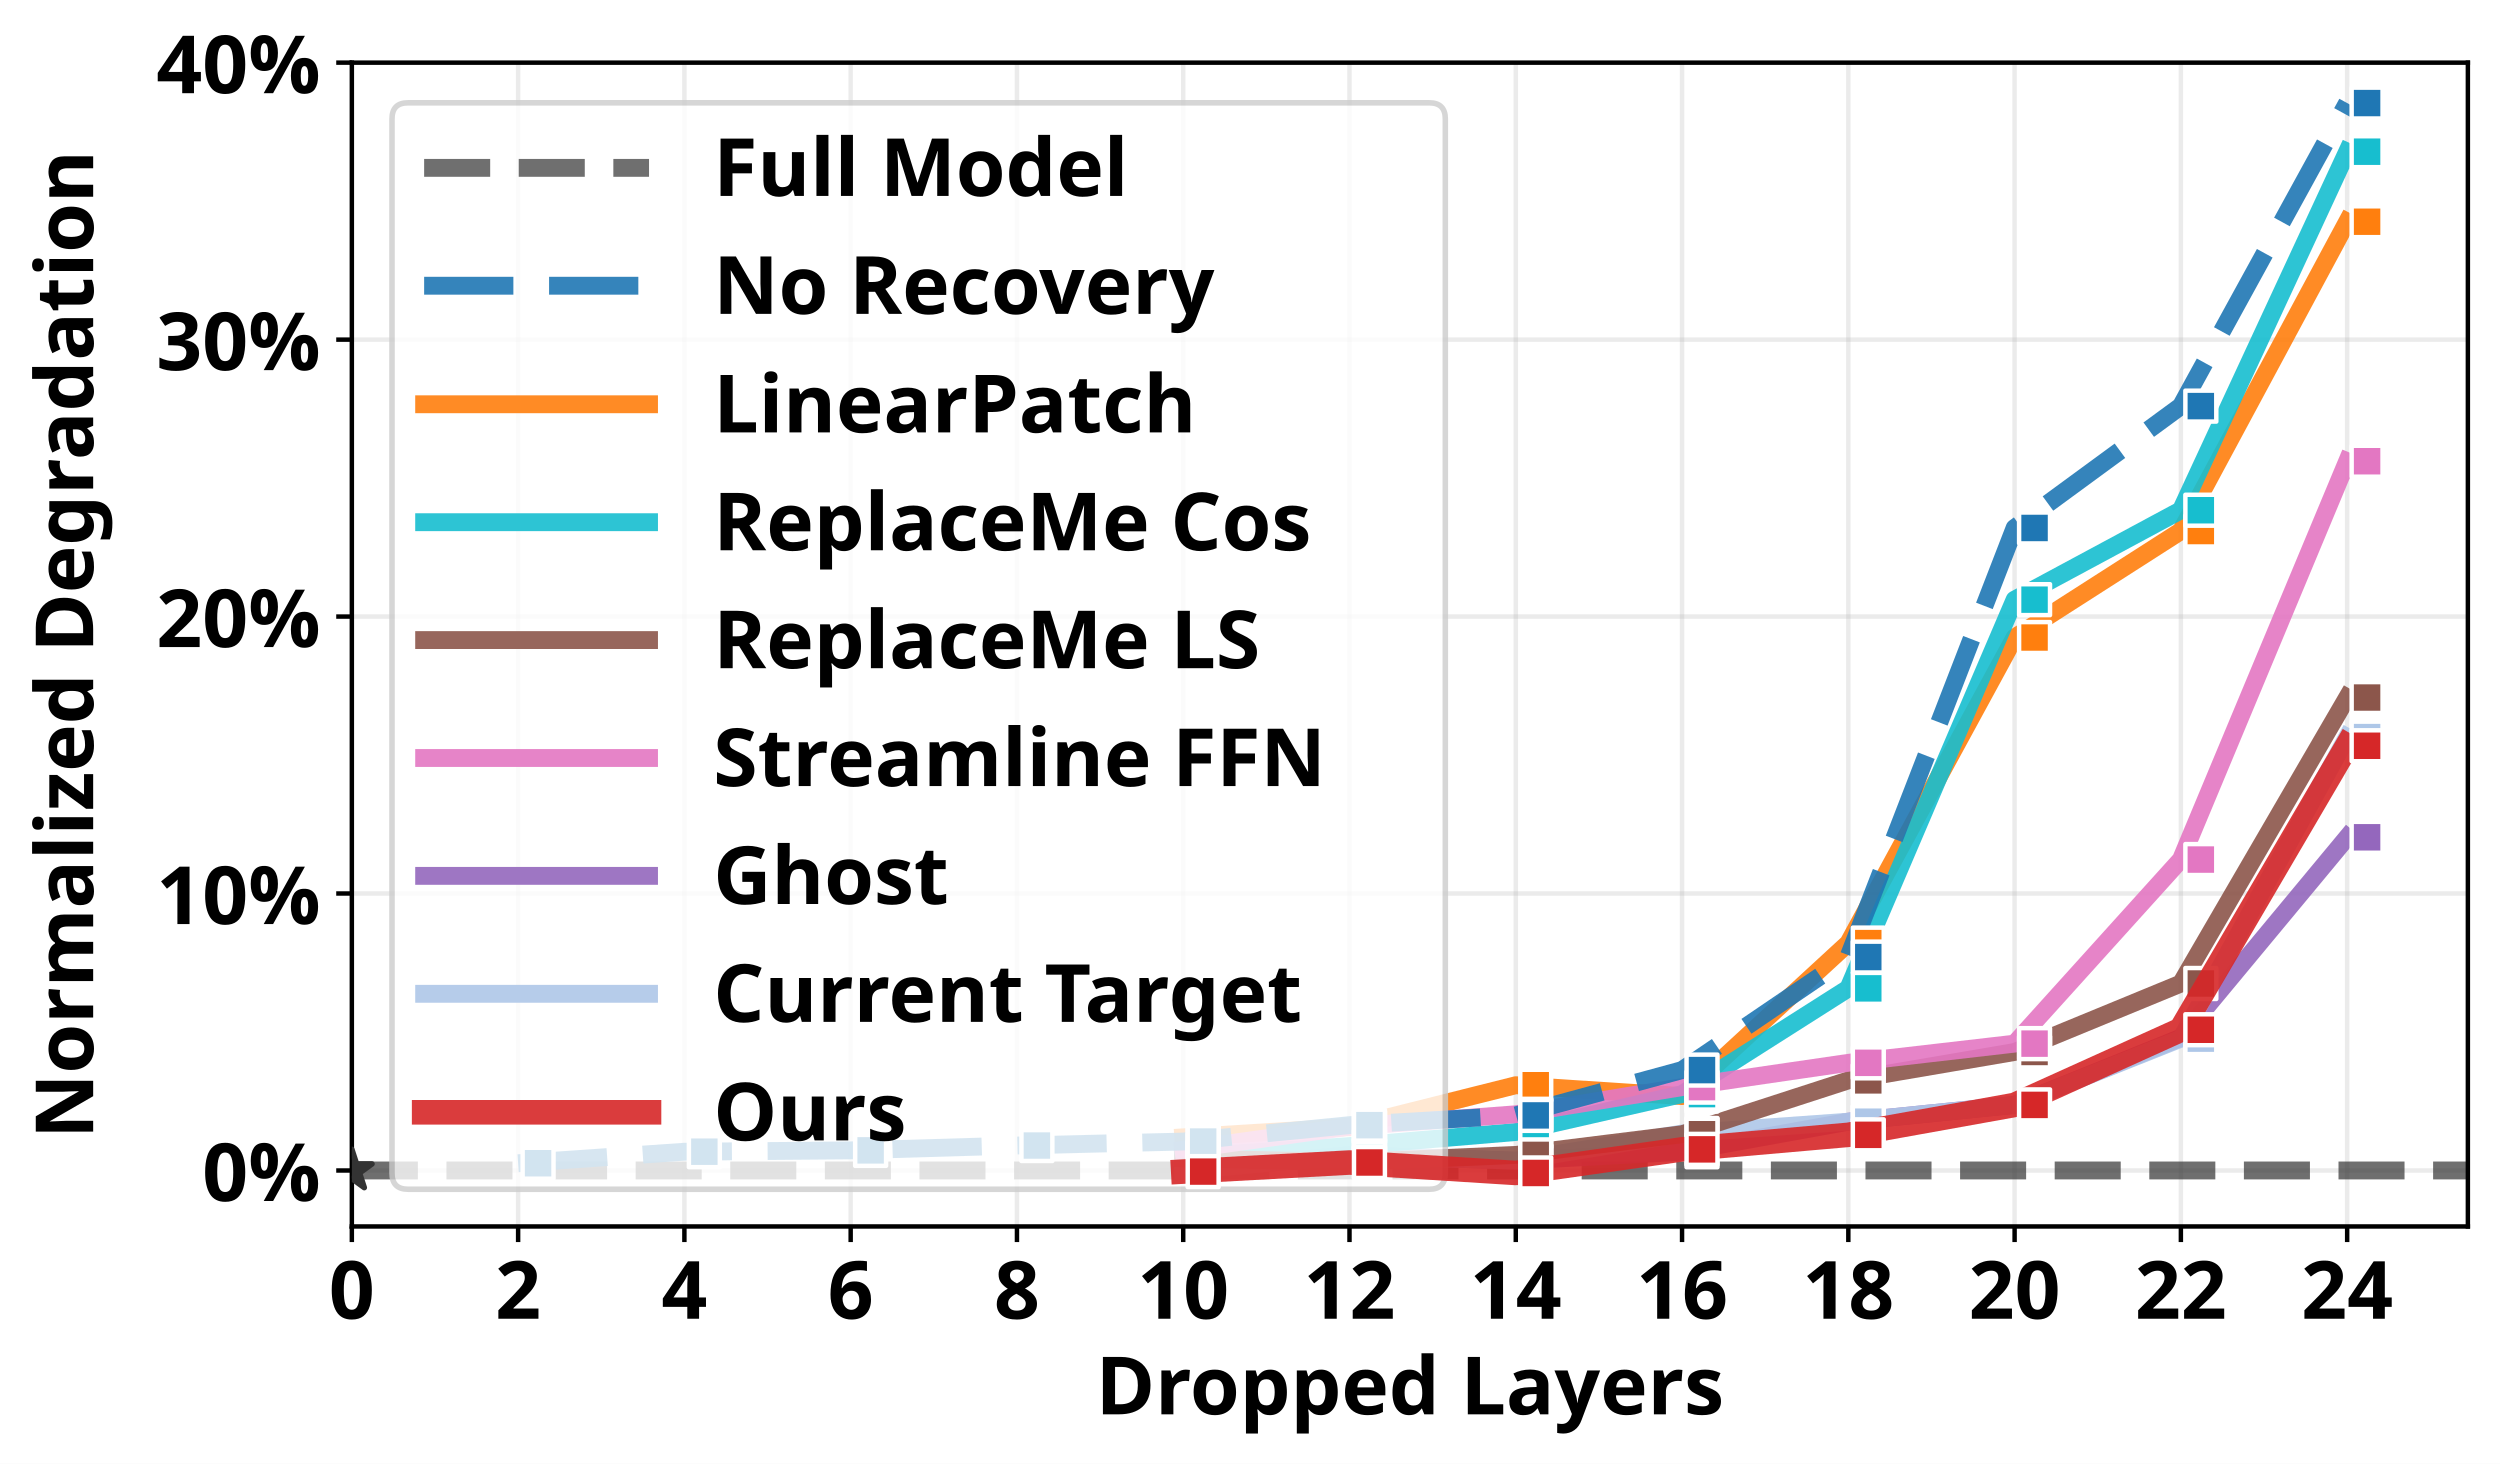
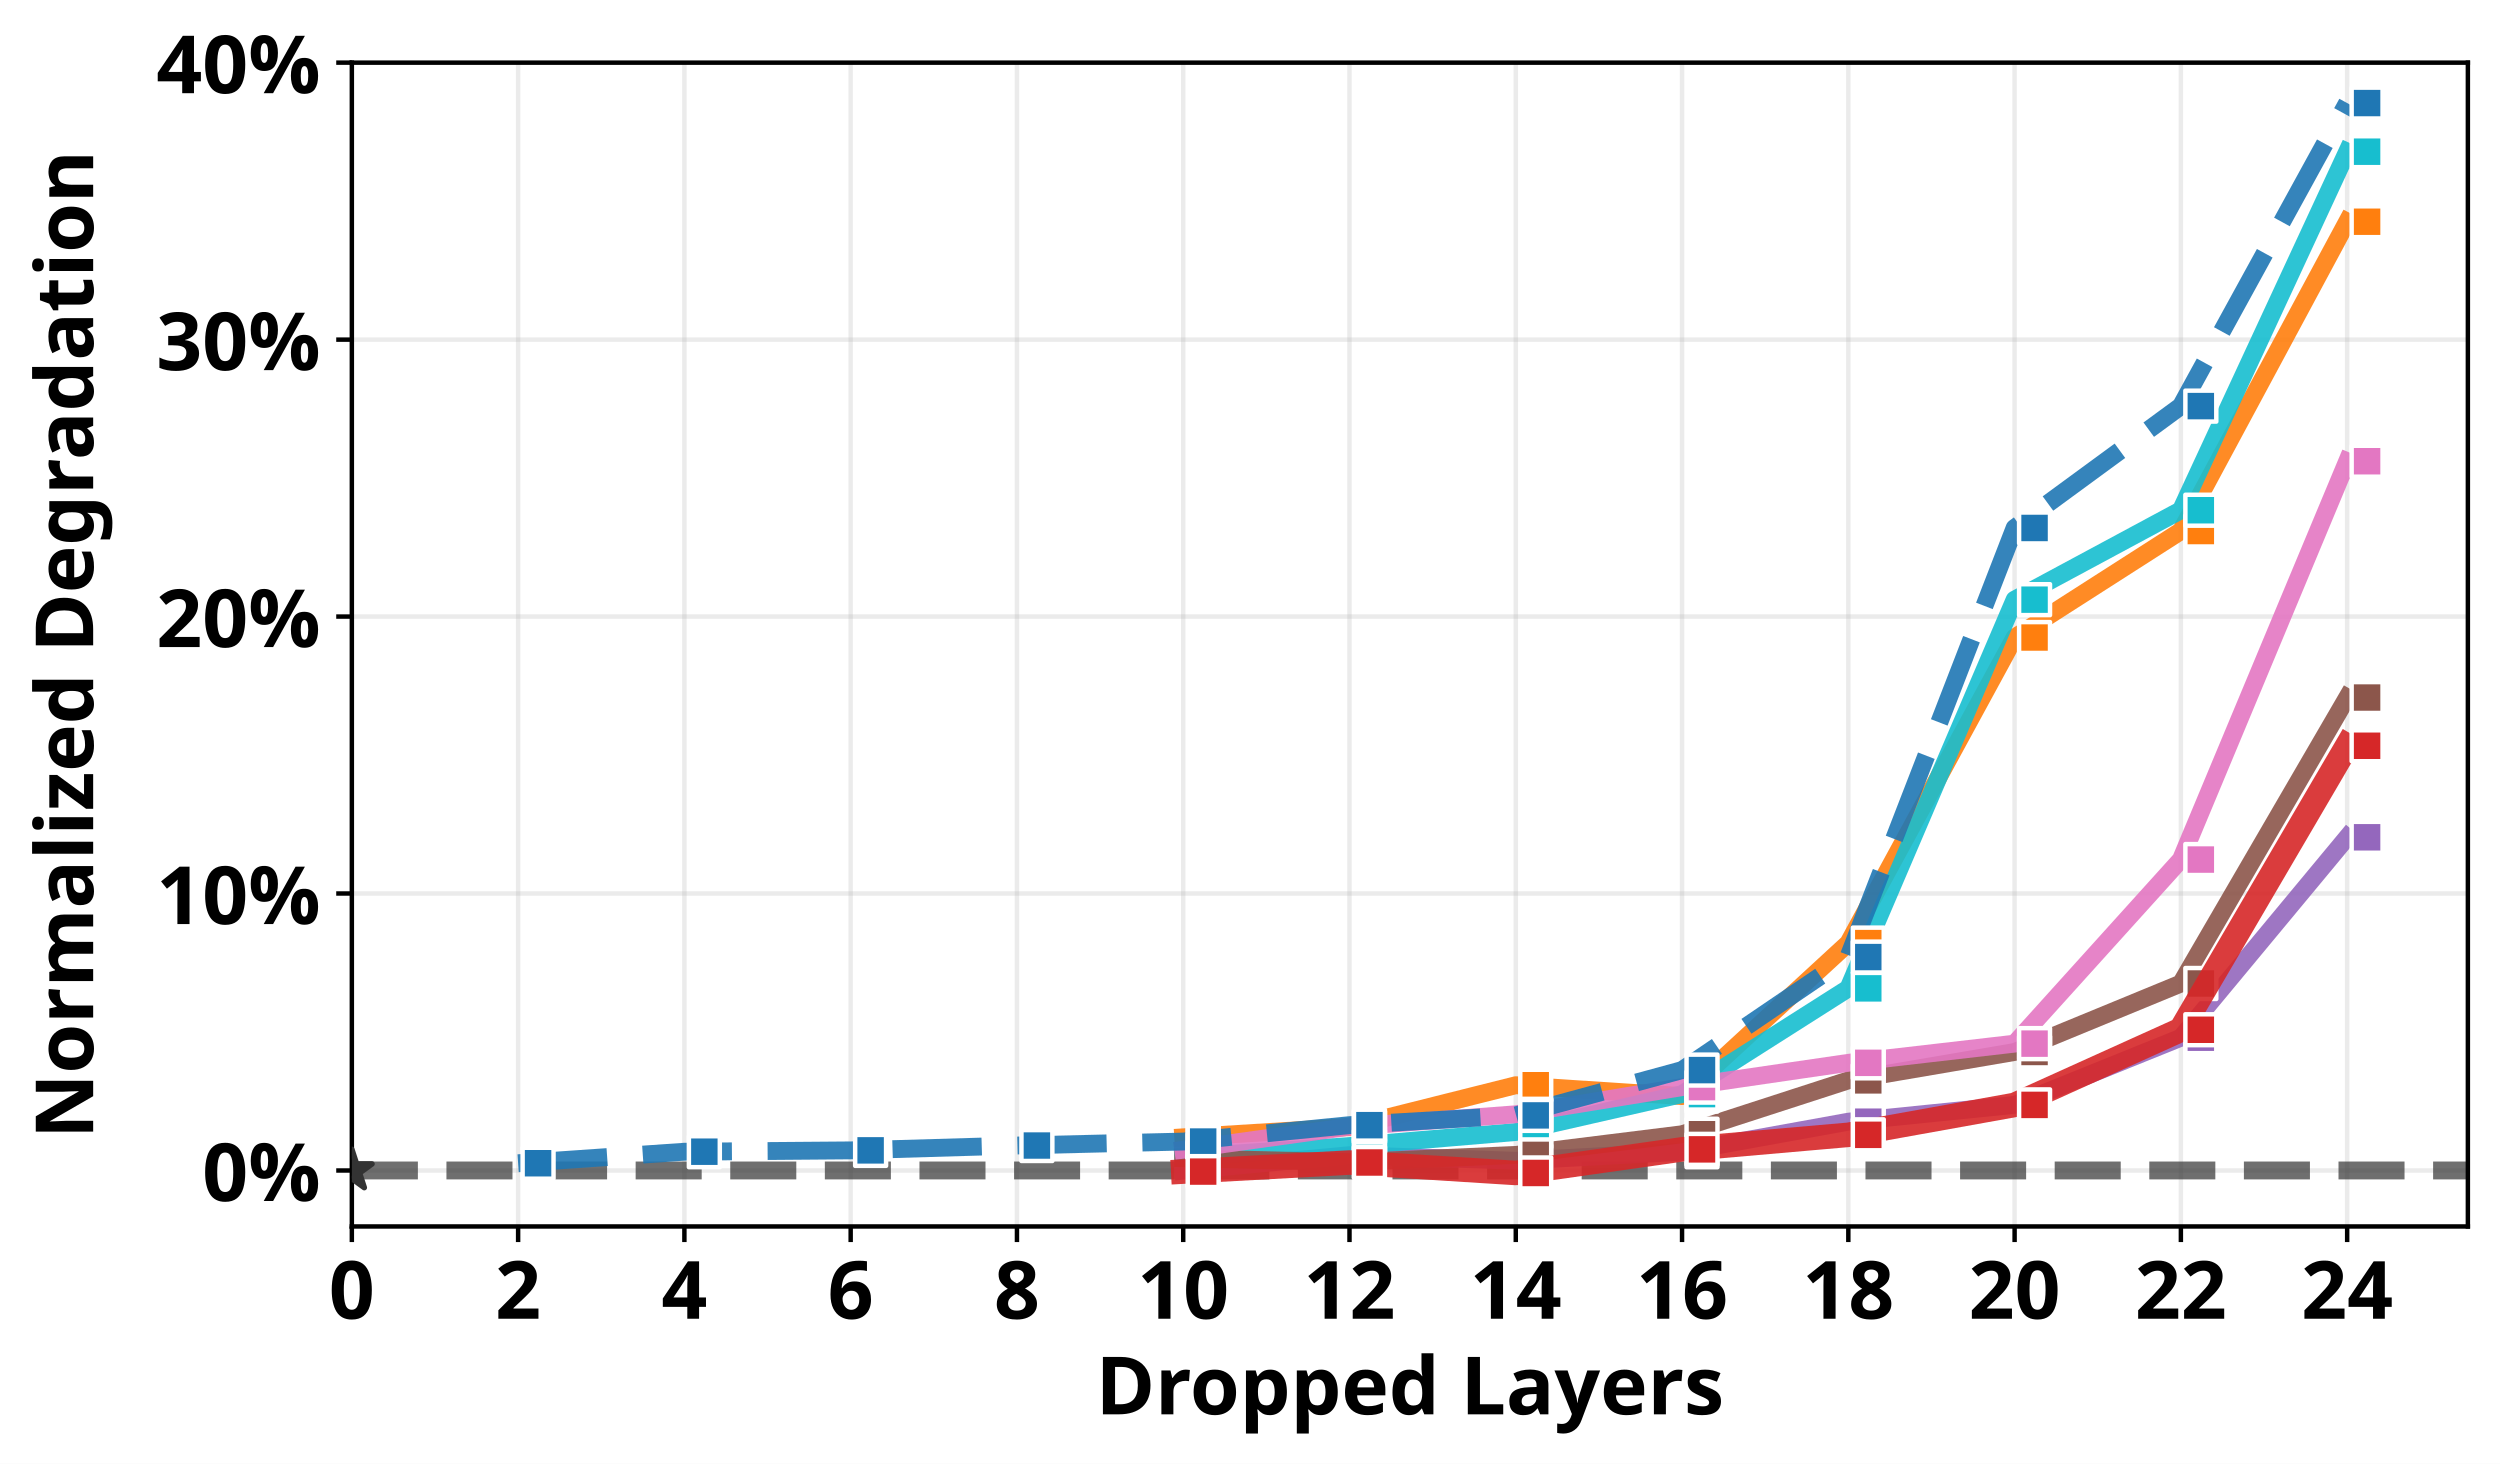
<svg xmlns="http://www.w3.org/2000/svg" xmlns:xlink="http://www.w3.org/1999/xlink" width="560.238pt" height="328.026pt" viewBox="0 0 560.238 328.026" version="1.1">
  <defs>
    <style type="text/css">*{stroke-linejoin: round; stroke-linecap: butt}</style>
  </defs>
  <g id="figure_1">
    <g id="patch_1">
      <path d="M 0 328.026  L 560.238 328.026  L 560.238 0  L 0 0  z " style="fill: #ffffff" />
    </g>
    <g id="axes_1">
      <g id="patch_2">
        <path d="M 78.846 274.844  L 553.038 274.844  L 553.038 14.039  L 78.846 14.039  z " style="fill: #ffffff" />
      </g>
      <g id="matplotlib.axis_1">
        <g id="xtick_1">
          <g id="line2d_1">
            <path d="M 78.846 274.844  L 78.846 14.039  " clip-path="url(#p412090cc4a)" style="fill: none; stroke: #b0b0b0; stroke-opacity: 0.25; stroke-linecap: square" />
          </g>
          <g id="line2d_2">
            <defs>
              <path id="ma347f9711c" d="M 0 0  L 0 3.5  " style="stroke: #000000" />
            </defs>
            <g>
              <use xlink:href="#ma347f9711c" x="78.846" y="274.844" style="stroke: #000000" />
            </g>
          </g>
          <g id="text_1">
            <text style="font: 700 18px 'sans-serif'; text-anchor: middle" x="78.846" y="295.521" transform="rotate(-0, 78.84594, 295.5214)">0</text>
          </g>
        </g>
        <g id="xtick_2">
          <g id="line2d_3">
            <path d="M 116.108 274.844  L 116.108 14.039  " clip-path="url(#p412090cc4a)" style="fill: none; stroke: #b0b0b0; stroke-opacity: 0.25; stroke-linecap: square" />
          </g>
          <g id="line2d_4">
            <g>
              <use xlink:href="#ma347f9711c" x="116.108" y="274.844" style="stroke: #000000" />
            </g>
          </g>
          <g id="text_2">
            <text style="font: 700 18px 'sans-serif'; text-anchor: middle" x="116.108" y="295.521" transform="rotate(-0, 116.1076, 295.5214)">2</text>
          </g>
        </g>
        <g id="xtick_3">
          <g id="line2d_5">
            <path d="M 153.369 274.844  L 153.369 14.039  " clip-path="url(#p412090cc4a)" style="fill: none; stroke: #b0b0b0; stroke-opacity: 0.25; stroke-linecap: square" />
          </g>
          <g id="line2d_6">
            <g>
              <use xlink:href="#ma347f9711c" x="153.369" y="274.844" style="stroke: #000000" />
            </g>
          </g>
          <g id="text_3">
            <text style="font: 700 18px 'sans-serif'; text-anchor: middle" x="153.369" y="295.521" transform="rotate(-0, 153.3693, 295.5214)">4</text>
          </g>
        </g>
        <g id="xtick_4">
          <g id="line2d_7">
            <path d="M 190.631 274.844  L 190.631 14.039  " clip-path="url(#p412090cc4a)" style="fill: none; stroke: #b0b0b0; stroke-opacity: 0.25; stroke-linecap: square" />
          </g>
          <g id="line2d_8">
            <g>
              <use xlink:href="#ma347f9711c" x="190.631" y="274.844" style="stroke: #000000" />
            </g>
          </g>
          <g id="text_4">
            <text style="font: 700 18px 'sans-serif'; text-anchor: middle" x="190.631" y="295.521" transform="rotate(-0, 190.6309, 295.5214)">6</text>
          </g>
        </g>
        <g id="xtick_5">
          <g id="line2d_9">
            <path d="M 227.893 274.844  L 227.893 14.039  " clip-path="url(#p412090cc4a)" style="fill: none; stroke: #b0b0b0; stroke-opacity: 0.25; stroke-linecap: square" />
          </g>
          <g id="line2d_10">
            <g>
              <use xlink:href="#ma347f9711c" x="227.893" y="274.844" style="stroke: #000000" />
            </g>
          </g>
          <g id="text_5">
            <text style="font: 700 18px 'sans-serif'; text-anchor: middle" x="227.893" y="295.521" transform="rotate(-0, 227.8926, 295.5214)">8</text>
          </g>
        </g>
        <g id="xtick_6">
          <g id="line2d_11">
            <path d="M 265.154 274.844  L 265.154 14.039  " clip-path="url(#p412090cc4a)" style="fill: none; stroke: #b0b0b0; stroke-opacity: 0.25; stroke-linecap: square" />
          </g>
          <g id="line2d_12">
            <g>
              <use xlink:href="#ma347f9711c" x="265.154" y="274.844" style="stroke: #000000" />
            </g>
          </g>
          <g id="text_6">
            <text style="font: 700 18px 'sans-serif'; text-anchor: middle" x="265.154" y="295.521" transform="rotate(-0, 265.1543, 295.5214)">10</text>
          </g>
        </g>
        <g id="xtick_7">
          <g id="line2d_13">
            <path d="M 302.416 274.844  L 302.416 14.039  " clip-path="url(#p412090cc4a)" style="fill: none; stroke: #b0b0b0; stroke-opacity: 0.25; stroke-linecap: square" />
          </g>
          <g id="line2d_14">
            <g>
              <use xlink:href="#ma347f9711c" x="302.416" y="274.844" style="stroke: #000000" />
            </g>
          </g>
          <g id="text_7">
            <text style="font: 700 18px 'sans-serif'; text-anchor: middle" x="302.416" y="295.521" transform="rotate(-0, 302.416, 295.5214)">12</text>
          </g>
        </g>
        <g id="xtick_8">
          <g id="line2d_15">
            <path d="M 339.678 274.844  L 339.678 14.039  " clip-path="url(#p412090cc4a)" style="fill: none; stroke: #b0b0b0; stroke-opacity: 0.25; stroke-linecap: square" />
          </g>
          <g id="line2d_16">
            <g>
              <use xlink:href="#ma347f9711c" x="339.678" y="274.844" style="stroke: #000000" />
            </g>
          </g>
          <g id="text_8">
            <text style="font: 700 18px 'sans-serif'; text-anchor: middle" x="339.678" y="295.521" transform="rotate(-0, 339.6776, 295.5214)">14</text>
          </g>
        </g>
        <g id="xtick_9">
          <g id="line2d_17">
            <path d="M 376.939 274.844  L 376.939 14.039  " clip-path="url(#p412090cc4a)" style="fill: none; stroke: #b0b0b0; stroke-opacity: 0.25; stroke-linecap: square" />
          </g>
          <g id="line2d_18">
            <g>
              <use xlink:href="#ma347f9711c" x="376.939" y="274.844" style="stroke: #000000" />
            </g>
          </g>
          <g id="text_9">
            <text style="font: 700 18px 'sans-serif'; text-anchor: middle" x="376.939" y="295.521" transform="rotate(-0, 376.9393, 295.5214)">16</text>
          </g>
        </g>
        <g id="xtick_10">
          <g id="line2d_19">
            <path d="M 414.201 274.844  L 414.201 14.039  " clip-path="url(#p412090cc4a)" style="fill: none; stroke: #b0b0b0; stroke-opacity: 0.25; stroke-linecap: square" />
          </g>
          <g id="line2d_20">
            <g>
              <use xlink:href="#ma347f9711c" x="414.201" y="274.844" style="stroke: #000000" />
            </g>
          </g>
          <g id="text_10">
            <text style="font: 700 18px 'sans-serif'; text-anchor: middle" x="414.201" y="295.521" transform="rotate(-0, 414.201, 295.5214)">18</text>
          </g>
        </g>
        <g id="xtick_11">
          <g id="line2d_21">
            <path d="M 451.463 274.844  L 451.463 14.039  " clip-path="url(#p412090cc4a)" style="fill: none; stroke: #b0b0b0; stroke-opacity: 0.25; stroke-linecap: square" />
          </g>
          <g id="line2d_22">
            <g>
              <use xlink:href="#ma347f9711c" x="451.463" y="274.844" style="stroke: #000000" />
            </g>
          </g>
          <g id="text_11">
            <text style="font: 700 18px 'sans-serif'; text-anchor: middle" x="451.463" y="295.521" transform="rotate(-0, 451.4626, 295.5214)">20</text>
          </g>
        </g>
        <g id="xtick_12">
          <g id="line2d_23">
            <path d="M 488.724 274.844  L 488.724 14.039  " clip-path="url(#p412090cc4a)" style="fill: none; stroke: #b0b0b0; stroke-opacity: 0.25; stroke-linecap: square" />
          </g>
          <g id="line2d_24">
            <g>
              <use xlink:href="#ma347f9711c" x="488.724" y="274.844" style="stroke: #000000" />
            </g>
          </g>
          <g id="text_12">
            <text style="font: 700 18px 'sans-serif'; text-anchor: middle" x="488.724" y="295.521" transform="rotate(-0, 488.7243, 295.5214)">22</text>
          </g>
        </g>
        <g id="xtick_13">
          <g id="line2d_25">
            <path d="M 525.986 274.844  L 525.986 14.039  " clip-path="url(#p412090cc4a)" style="fill: none; stroke: #b0b0b0; stroke-opacity: 0.25; stroke-linecap: square" />
          </g>
          <g id="line2d_26">
            <g>
              <use xlink:href="#ma347f9711c" x="525.986" y="274.844" style="stroke: #000000" />
            </g>
          </g>
          <g id="text_13">
            <text style="font: 700 18px 'sans-serif'; text-anchor: middle" x="525.986" y="295.521" transform="rotate(-0, 525.986, 295.5214)">24</text>
          </g>
        </g>
        <g id="text_14">
          <text style="font: 700 18px 'sans-serif'; text-anchor: middle" x="315.942" y="316.942" transform="rotate(-0, 315.9419, 316.942)">Dropped Layers</text>
        </g>
      </g>
      <g id="matplotlib.axis_2">
        <g id="ytick_1">
          <g id="line2d_27">
            <path d="M 78.846 262.301  L 553.038 262.301  " clip-path="url(#p412090cc4a)" style="fill: none; stroke: #b0b0b0; stroke-opacity: 0.25; stroke-linecap: square" />
          </g>
          <g id="line2d_28">
            <defs>
              <path id="m7d3bba7b47" d="M 0 0  L -3.5 0  " style="stroke: #000000" />
            </defs>
            <g>
              <use xlink:href="#m7d3bba7b47" x="78.846" y="262.301" style="stroke: #000000" />
            </g>
          </g>
          <g id="text_15">
            <text style="font: 700 18px 'sans-serif'; text-anchor: end" x="71.846" y="269.139" transform="rotate(-0, 71.84594, 269.1395)">0%</text>
          </g>
        </g>
        <g id="ytick_2">
          <g id="line2d_29">
            <path d="M 78.846 200.235  L 553.038 200.235  " clip-path="url(#p412090cc4a)" style="fill: none; stroke: #b0b0b0; stroke-opacity: 0.25; stroke-linecap: square" />
          </g>
          <g id="line2d_30">
            <g>
              <use xlink:href="#m7d3bba7b47" x="78.846" y="200.235" style="stroke: #000000" />
            </g>
          </g>
          <g id="text_16">
            <text style="font: 700 18px 'sans-serif'; text-anchor: end" x="71.846" y="207.074" transform="rotate(-0, 71.84594, 207.0739)">10%</text>
          </g>
        </g>
        <g id="ytick_3">
          <g id="line2d_31">
            <path d="M 78.846 138.17  L 553.038 138.17  " clip-path="url(#p412090cc4a)" style="fill: none; stroke: #b0b0b0; stroke-opacity: 0.25; stroke-linecap: square" />
          </g>
          <g id="line2d_32">
            <g>
              <use xlink:href="#m7d3bba7b47" x="78.846" y="138.17" style="stroke: #000000" />
            </g>
          </g>
          <g id="text_17">
            <text style="font: 700 18px 'sans-serif'; text-anchor: end" x="71.846" y="145.008" transform="rotate(-0, 71.84594, 145.0083)">20%</text>
          </g>
        </g>
        <g id="ytick_4">
          <g id="line2d_33">
            <path d="M 78.846 76.104  L 553.038 76.104  " clip-path="url(#p412090cc4a)" style="fill: none; stroke: #b0b0b0; stroke-opacity: 0.25; stroke-linecap: square" />
          </g>
          <g id="line2d_34">
            <g>
              <use xlink:href="#m7d3bba7b47" x="78.846" y="76.104" style="stroke: #000000" />
            </g>
          </g>
          <g id="text_18">
            <text style="font: 700 18px 'sans-serif'; text-anchor: end" x="71.846" y="82.943" transform="rotate(-0, 71.84594, 82.94276)">30%</text>
          </g>
        </g>
        <g id="ytick_5">
          <g id="line2d_35">
            <path d="M 78.846 14.039  L 553.038 14.039  " clip-path="url(#p412090cc4a)" style="fill: none; stroke: #b0b0b0; stroke-opacity: 0.25; stroke-linecap: square" />
          </g>
          <g id="line2d_36">
            <g>
              <use xlink:href="#m7d3bba7b47" x="78.846" y="14.039" style="stroke: #000000" />
            </g>
          </g>
          <g id="text_19">
            <text style="font: 700 18px 'sans-serif'; text-anchor: end" x="71.846" y="20.877" transform="rotate(-0, 71.84594, 20.87719)">40%</text>
          </g>
        </g>
        <g id="text_20">
          <text style="font: 700 18px 'sans-serif'; text-anchor: middle" x="20.877" y="144.441" transform="rotate(-90, 20.87719, 144.4414)">Normalized Degradation</text>
        </g>
      </g>
      <g id="dashboard-line-0-0">
        <path d="M 78.846 262.301  L 553.038 262.301  " clip-path="url(#p412090cc4a)" style="fill: none; stroke-dasharray: 14.8,6.4; stroke-dashoffset: 0; stroke: #333333; stroke-opacity: 0.7; stroke-width: 4" />
      </g>
      <g id="dashboard-line-0-1">
        <path d="M 265.154 254.868  L 302.416 252.551  L 339.678 243.191  L 376.939 245.629  L 414.201 211.34  L 451.463 142.869  L 488.724 119.004  L 525.986 49.688  " clip-path="url(#p412090cc4a)" style="fill: none; stroke: #ff7f0e; stroke-opacity: 0.9; stroke-width: 4; stroke-linecap: square" />
      </g>
      <g id="dashboard-line-0-2">
        <path d="M 265.154 262.348  L 302.416 258.859  L 339.678 260.122  L 376.939 258.107  L 414.201 251.363  L 451.463 247.594  L 488.724 232.539  L 525.986 187.639  " clip-path="url(#p412090cc4a)" style="fill: none; stroke: #9467bd; stroke-opacity: 0.9; stroke-width: 4; stroke-linecap: square" />
      </g>
-       <g id="dashboard-line-0-3">
-         <path d="M 265.154 262.348  L 302.416 258.859  L 339.678 260.122  L 376.939 254.013  L 414.201 251.363  L 451.463 247.594  L 488.724 232.755  L 525.986 165.181  " clip-path="url(#p412090cc4a)" style="fill: none; stroke: #aec7e8; stroke-opacity: 0.9; stroke-width: 4; stroke-linecap: square" />
-       </g>
      <g id="dashboard-line-0-5">
        <path d="M 265.154 259.271  L 302.416 256.827  L 339.678 253.679  L 376.939 245.177  L 414.201 221.494  L 451.463 134.383  L 488.724 114.341  L 525.986 33.997  " clip-path="url(#p412090cc4a)" style="fill: none; stroke: #17becf; stroke-opacity: 0.9; stroke-width: 4; stroke-linecap: square" />
      </g>
      <g id="dashboard-line-0-6">
        <path d="M 265.154 259.556  L 302.416 260.446  L 339.678 258.807  L 376.939 254.177  L 414.201 242.101  L 451.463 235.74  L 488.724 220.399  L 525.986 156.313  " clip-path="url(#p412090cc4a)" style="fill: none; stroke: #8c564b; stroke-opacity: 0.9; stroke-width: 4; stroke-linecap: square" />
      </g>
      <g id="dashboard-line-0-7">
        <path d="M 265.154 257.644  L 302.416 252.49  L 339.678 249.702  L 376.939 243.615  L 414.201 238.172  L 451.463 233.874  L 488.724 192.624  L 525.986 103.364  " clip-path="url(#p412090cc4a)" style="fill: none; stroke: #e377c2; stroke-opacity: 0.9; stroke-width: 4; stroke-linecap: square" />
      </g>
      <g id="patch_3">
        <path d="M 78.846 274.844  L 78.846 14.039  " style="fill: none; stroke: #000000; stroke-linejoin: miter; stroke-linecap: square" />
      </g>
      <g id="patch_4">
        <path d="M 553.038 274.844  L 553.038 14.039  " style="fill: none; stroke: #000000; stroke-linejoin: miter; stroke-linecap: square" />
      </g>
      <g id="patch_5">
        <path d="M 78.846 274.844  L 553.038 274.844  " style="fill: none; stroke: #000000; stroke-linejoin: miter; stroke-linecap: square" />
      </g>
      <g id="patch_6">
        <path d="M 78.846 14.039  L 553.038 14.039  " style="fill: none; stroke: #000000; stroke-linejoin: miter; stroke-linecap: square" />
      </g>
      <g id="dashboard-line-0-8">
        <path d="M 116.108 260.676  L 153.369 258.094  L 190.631 257.794  L 227.893 256.707  L 265.154 255.818  L 302.416 252.14  L 339.678 249.956  L 376.939 239.798  L 414.201 214.475  L 451.463 118.31  L 488.724 91.01  L 525.986 23.097  " clip-path="url(#p412090cc4a)" style="fill: none; stroke-dasharray: 20,8; stroke-dashoffset: 0; stroke: #1f77b4; stroke-opacity: 0.9; stroke-width: 4" />
      </g>
      <g id="PathCollection_1">
        <defs>
          <path id="m68528aa670" d="M 0 -4.743  L -1.065 -1.466  L -4.511 -1.466  L -1.723 0.56  L -2.788 3.838  L -0 1.812  L 2.788 3.838  L 1.723 0.56  L 4.511 -1.466  L 1.065 -1.466  z " style="stroke: #333333; stroke-width: 1.25" />
        </defs>
        <g clip-path="url(#p412090cc4a)">
          <use xlink:href="#m68528aa670" x="78.846" y="262.301" style="fill: #333333; stroke: #333333; stroke-width: 1.25" />
        </g>
      </g>
      <g id="PathCollection_2">
        <defs>
          <path id="m52bfd63ff0" d="M -3.464 3.464  L 3.464 3.464  L 3.464 -3.464  L -3.464 -3.464  z " style="stroke: #ffffff" />
        </defs>
        <g clip-path="url(#p412090cc4a)">
          <use xlink:href="#m52bfd63ff0" x="269.626" y="254.868" style="fill: #ff7f0e; stroke: #ffffff" />
          <use xlink:href="#m52bfd63ff0" x="306.887" y="252.551" style="fill: #ff7f0e; stroke: #ffffff" />
          <use xlink:href="#m52bfd63ff0" x="344.149" y="243.191" style="fill: #ff7f0e; stroke: #ffffff" />
          <use xlink:href="#m52bfd63ff0" x="381.411" y="245.629" style="fill: #ff7f0e; stroke: #ffffff" />
          <use xlink:href="#m52bfd63ff0" x="418.672" y="211.34" style="fill: #ff7f0e; stroke: #ffffff" />
          <use xlink:href="#m52bfd63ff0" x="455.934" y="142.869" style="fill: #ff7f0e; stroke: #ffffff" />
          <use xlink:href="#m52bfd63ff0" x="493.196" y="119.004" style="fill: #ff7f0e; stroke: #ffffff" />
          <use xlink:href="#m52bfd63ff0" x="530.457" y="49.688" style="fill: #ff7f0e; stroke: #ffffff" />
        </g>
      </g>
      <g id="PathCollection_3">
        <defs>
          <path id="mc00001ec97" d="M -3.464 3.464  L 3.464 3.464  L 3.464 -3.464  L -3.464 -3.464  z " style="stroke: #ffffff" />
        </defs>
        <g clip-path="url(#p412090cc4a)">
          <use xlink:href="#mc00001ec97" x="269.626" y="262.348" style="fill: #9467bd; stroke: #ffffff" />
          <use xlink:href="#mc00001ec97" x="306.887" y="258.859" style="fill: #9467bd; stroke: #ffffff" />
          <use xlink:href="#mc00001ec97" x="344.149" y="260.122" style="fill: #9467bd; stroke: #ffffff" />
          <use xlink:href="#mc00001ec97" x="381.411" y="258.107" style="fill: #9467bd; stroke: #ffffff" />
          <use xlink:href="#mc00001ec97" x="418.672" y="251.363" style="fill: #9467bd; stroke: #ffffff" />
          <use xlink:href="#mc00001ec97" x="455.934" y="247.594" style="fill: #9467bd; stroke: #ffffff" />
          <use xlink:href="#mc00001ec97" x="493.196" y="232.539" style="fill: #9467bd; stroke: #ffffff" />
          <use xlink:href="#mc00001ec97" x="530.457" y="187.639" style="fill: #9467bd; stroke: #ffffff" />
-         </g>
-       </g>
-       <g id="PathCollection_4">
-         <defs>
-           <path id="me363b71083" d="M -3.464 3.464  L 3.464 3.464  L 3.464 -3.464  L -3.464 -3.464  z " style="stroke: #ffffff" />
-         </defs>
-         <g clip-path="url(#p412090cc4a)">
-           <use xlink:href="#me363b71083" x="269.626" y="262.348" style="fill: #aec7e8; stroke: #ffffff" />
-           <use xlink:href="#me363b71083" x="306.887" y="258.859" style="fill: #aec7e8; stroke: #ffffff" />
-           <use xlink:href="#me363b71083" x="344.149" y="260.122" style="fill: #aec7e8; stroke: #ffffff" />
-           <use xlink:href="#me363b71083" x="381.411" y="254.013" style="fill: #aec7e8; stroke: #ffffff" />
-           <use xlink:href="#me363b71083" x="418.672" y="251.363" style="fill: #aec7e8; stroke: #ffffff" />
-           <use xlink:href="#me363b71083" x="455.934" y="247.594" style="fill: #aec7e8; stroke: #ffffff" />
-           <use xlink:href="#me363b71083" x="493.196" y="232.755" style="fill: #aec7e8; stroke: #ffffff" />
-           <use xlink:href="#me363b71083" x="530.457" y="165.181" style="fill: #aec7e8; stroke: #ffffff" />
        </g>
      </g>
      <g id="PathCollection_5">
        <defs>
          <path id="m516e951f52" d="M -3.464 3.464  L 3.464 3.464  L 3.464 -3.464  L -3.464 -3.464  z " style="stroke: #ffffff" />
        </defs>
        <g clip-path="url(#p412090cc4a)">
          <use xlink:href="#m516e951f52" x="269.626" y="259.271" style="fill: #17becf; stroke: #ffffff" />
          <use xlink:href="#m516e951f52" x="306.887" y="256.827" style="fill: #17becf; stroke: #ffffff" />
          <use xlink:href="#m516e951f52" x="344.149" y="253.679" style="fill: #17becf; stroke: #ffffff" />
          <use xlink:href="#m516e951f52" x="381.411" y="245.177" style="fill: #17becf; stroke: #ffffff" />
          <use xlink:href="#m516e951f52" x="418.672" y="221.494" style="fill: #17becf; stroke: #ffffff" />
          <use xlink:href="#m516e951f52" x="455.934" y="134.383" style="fill: #17becf; stroke: #ffffff" />
          <use xlink:href="#m516e951f52" x="493.196" y="114.341" style="fill: #17becf; stroke: #ffffff" />
          <use xlink:href="#m516e951f52" x="530.457" y="33.997" style="fill: #17becf; stroke: #ffffff" />
        </g>
      </g>
      <g id="PathCollection_6">
        <defs>
          <path id="m9f866f8e9c" d="M -3.464 3.464  L 3.464 3.464  L 3.464 -3.464  L -3.464 -3.464  z " style="stroke: #ffffff" />
        </defs>
        <g clip-path="url(#p412090cc4a)">
          <use xlink:href="#m9f866f8e9c" x="269.626" y="259.556" style="fill: #8c564b; stroke: #ffffff" />
          <use xlink:href="#m9f866f8e9c" x="306.887" y="260.446" style="fill: #8c564b; stroke: #ffffff" />
          <use xlink:href="#m9f866f8e9c" x="344.149" y="258.807" style="fill: #8c564b; stroke: #ffffff" />
          <use xlink:href="#m9f866f8e9c" x="381.411" y="254.177" style="fill: #8c564b; stroke: #ffffff" />
          <use xlink:href="#m9f866f8e9c" x="418.672" y="242.101" style="fill: #8c564b; stroke: #ffffff" />
          <use xlink:href="#m9f866f8e9c" x="455.934" y="235.74" style="fill: #8c564b; stroke: #ffffff" />
          <use xlink:href="#m9f866f8e9c" x="493.196" y="220.399" style="fill: #8c564b; stroke: #ffffff" />
          <use xlink:href="#m9f866f8e9c" x="530.457" y="156.313" style="fill: #8c564b; stroke: #ffffff" />
        </g>
      </g>
      <g id="PathCollection_7">
        <defs>
          <path id="m09d827b1b0" d="M -3.464 3.464  L 3.464 3.464  L 3.464 -3.464  L -3.464 -3.464  z " style="stroke: #ffffff" />
        </defs>
        <g clip-path="url(#p412090cc4a)">
          <use xlink:href="#m09d827b1b0" x="269.626" y="257.644" style="fill: #e377c2; stroke: #ffffff" />
          <use xlink:href="#m09d827b1b0" x="306.887" y="252.49" style="fill: #e377c2; stroke: #ffffff" />
          <use xlink:href="#m09d827b1b0" x="344.149" y="249.702" style="fill: #e377c2; stroke: #ffffff" />
          <use xlink:href="#m09d827b1b0" x="381.411" y="243.615" style="fill: #e377c2; stroke: #ffffff" />
          <use xlink:href="#m09d827b1b0" x="418.672" y="238.172" style="fill: #e377c2; stroke: #ffffff" />
          <use xlink:href="#m09d827b1b0" x="455.934" y="233.874" style="fill: #e377c2; stroke: #ffffff" />
          <use xlink:href="#m09d827b1b0" x="493.196" y="192.624" style="fill: #e377c2; stroke: #ffffff" />
          <use xlink:href="#m09d827b1b0" x="530.457" y="103.364" style="fill: #e377c2; stroke: #ffffff" />
        </g>
      </g>
      <g id="PathCollection_8">
        <defs>
          <path id="md38c366a82" d="M -3.464 3.464  L 3.464 3.464  L 3.464 -3.464  L -3.464 -3.464  z " style="stroke: #ffffff" />
        </defs>
        <g clip-path="url(#p412090cc4a)">
          <use xlink:href="#md38c366a82" x="120.579" y="260.676" style="fill: #1f77b4; stroke: #ffffff" />
          <use xlink:href="#md38c366a82" x="157.841" y="258.094" style="fill: #1f77b4; stroke: #ffffff" />
          <use xlink:href="#md38c366a82" x="195.102" y="257.794" style="fill: #1f77b4; stroke: #ffffff" />
          <use xlink:href="#md38c366a82" x="232.364" y="256.707" style="fill: #1f77b4; stroke: #ffffff" />
          <use xlink:href="#md38c366a82" x="269.626" y="255.818" style="fill: #1f77b4; stroke: #ffffff" />
          <use xlink:href="#md38c366a82" x="306.887" y="252.14" style="fill: #1f77b4; stroke: #ffffff" />
          <use xlink:href="#md38c366a82" x="344.149" y="249.956" style="fill: #1f77b4; stroke: #ffffff" />
          <use xlink:href="#md38c366a82" x="381.411" y="239.798" style="fill: #1f77b4; stroke: #ffffff" />
          <use xlink:href="#md38c366a82" x="418.672" y="214.475" style="fill: #1f77b4; stroke: #ffffff" />
          <use xlink:href="#md38c366a82" x="455.934" y="118.31" style="fill: #1f77b4; stroke: #ffffff" />
          <use xlink:href="#md38c366a82" x="493.196" y="91.01" style="fill: #1f77b4; stroke: #ffffff" />
          <use xlink:href="#md38c366a82" x="530.457" y="23.097" style="fill: #1f77b4; stroke: #ffffff" />
        </g>
      </g>
-       <g id="legend_1">
-         <g id="patch_7">
-           <path d="M 91.446 266.505  L 320.288 266.505  Q 323.888 266.505 323.888 262.905  L 323.888 26.639  Q 323.888 23.039 320.288 23.039  L 91.446 23.039  Q 87.846 23.039 87.846 26.639  L 87.846 262.905  Q 87.846 266.505 91.446 266.505  z " style="fill: #ffffff; opacity: 0.8; stroke: #cccccc; stroke-width: 1.25; stroke-linejoin: miter" />
-         </g>
-         <g id="line2d_37">
-           <path d="M 95.046 37.616  L 120.246 37.616  L 145.446 37.616  " style="fill: none; stroke-dasharray: 14.8,6.4; stroke-dashoffset: 0; stroke: #333333; stroke-opacity: 0.7; stroke-width: 4" />
-         </g>
-         <g id="text_21">
-           <text style="font: 700 18px 'sans-serif'; text-anchor: start" x="159.846" y="43.916" transform="rotate(-0, 159.8459, 43.91578)">Full Model</text>
-         </g>
-         <g id="line2d_38">
-           <path d="M 95.046 64.036  L 120.246 64.036  L 145.446 64.036  " style="fill: none; stroke-dasharray: 20,8; stroke-dashoffset: 0; stroke: #1f77b4; stroke-opacity: 0.9; stroke-width: 4" />
-         </g>
-         <g id="text_22">
-           <text style="font: 700 18px 'sans-serif'; text-anchor: start" x="159.846" y="70.336" transform="rotate(-0, 159.8459, 70.33641)">No Recovery</text>
-         </g>
-         <g id="line2d_39">
-           <path d="M 95.046 90.598  L 120.246 90.598  L 145.446 90.598  " style="fill: none; stroke: #ff7f0e; stroke-opacity: 0.9; stroke-width: 4; stroke-linecap: square" />
-         </g>
-         <g id="text_23">
-           <text style="font: 700 18px 'sans-serif'; text-anchor: start" x="159.846" y="96.898" transform="rotate(-0, 159.8459, 96.89766)">LinearPatch</text>
-         </g>
-         <g id="line2d_40">
-           <path d="M 95.046 117.018  L 120.246 117.018  L 145.446 117.018  " style="fill: none; stroke: #17becf; stroke-opacity: 0.9; stroke-width: 4; stroke-linecap: square" />
-         </g>
-         <g id="text_24">
-           <text style="font: 700 18px 'sans-serif'; text-anchor: start" x="159.846" y="123.318" transform="rotate(-0, 159.8459, 123.3183)">ReplaceMe Cos</text>
-         </g>
-         <g id="line2d_41">
-           <path d="M 95.046 143.439  L 120.246 143.439  L 145.446 143.439  " style="fill: none; stroke: #8c564b; stroke-opacity: 0.9; stroke-width: 4; stroke-linecap: square" />
-         </g>
-         <g id="text_25">
-           <text style="font: 700 18px 'sans-serif'; text-anchor: start" x="159.846" y="149.739" transform="rotate(-0, 159.8459, 149.7389)">ReplaceMe LS</text>
-         </g>
-         <g id="line2d_42">
-           <path d="M 95.046 169.86  L 120.246 169.86  L 145.446 169.86  " style="fill: none; stroke: #e377c2; stroke-opacity: 0.9; stroke-width: 4; stroke-linecap: square" />
-         </g>
-         <g id="text_26">
-           <text style="font: 700 18px 'sans-serif'; text-anchor: start" x="159.846" y="176.16" transform="rotate(-0, 159.8459, 176.1595)">Streamline FFN</text>
-         </g>
-         <g id="line2d_43">
-           <path d="M 95.046 196.28  L 120.246 196.28  L 145.446 196.28  " style="fill: none; stroke: #9467bd; stroke-opacity: 0.9; stroke-width: 4; stroke-linecap: square" />
-         </g>
-         <g id="text_27">
-           <text style="font: 700 18px 'sans-serif'; text-anchor: start" x="159.846" y="202.58" transform="rotate(-0, 159.8459, 202.5802)">Ghost</text>
-         </g>
-         <g id="line2d_44">
-           <path d="M 95.046 222.701  L 120.246 222.701  L 145.446 222.701  " style="fill: none; stroke: #aec7e8; stroke-opacity: 0.9; stroke-width: 4; stroke-linecap: square" />
-         </g>
-         <g id="text_28">
-           <text style="font: 700 18px 'sans-serif'; text-anchor: start" x="159.846" y="229.001" transform="rotate(-0, 159.8459, 229.0008)">Current Target</text>
-         </g>
-         <g id="line2d_45">
-           <path d="M 95.046 249.262  L 120.246 249.262  L 145.446 249.262  " style="fill: none; stroke: #d62728; stroke-opacity: 0.9; stroke-width: 5.5; stroke-linecap: square" />
-         </g>
-         <g id="text_29">
-           <text style="font: 700 18px 'sans-serif'; text-anchor: start" x="159.846" y="255.562" transform="rotate(-0, 159.8459, 255.562)">Ours</text>
-         </g>
-       </g>
      <g id="dashboard-line-0-4">
        <path d="M 265.154 262.55  L 302.416 260.516  L 339.678 262.856  L 376.939 257.565  L 414.201 254.309  L 451.463 247.605  L 488.724 230.76  L 525.986 167.126  " clip-path="url(#p412090cc4a)" style="fill: none; stroke: #d62728; stroke-opacity: 0.9; stroke-width: 5.5; stroke-linecap: square" />
      </g>
      <g id="PathCollection_9">
        <defs>
          <path id="m0dc077e73a" d="M -3.464 3.464  L 3.464 3.464  L 3.464 -3.464  L -3.464 -3.464  z " style="stroke: #ffffff" />
        </defs>
        <g clip-path="url(#p412090cc4a)">
          <use xlink:href="#m0dc077e73a" x="269.626" y="262.55" style="fill: #d62728; stroke: #ffffff" />
          <use xlink:href="#m0dc077e73a" x="306.887" y="260.516" style="fill: #d62728; stroke: #ffffff" />
          <use xlink:href="#m0dc077e73a" x="344.149" y="262.856" style="fill: #d62728; stroke: #ffffff" />
          <use xlink:href="#m0dc077e73a" x="381.411" y="257.565" style="fill: #d62728; stroke: #ffffff" />
          <use xlink:href="#m0dc077e73a" x="418.672" y="254.309" style="fill: #d62728; stroke: #ffffff" />
          <use xlink:href="#m0dc077e73a" x="455.934" y="247.605" style="fill: #d62728; stroke: #ffffff" />
          <use xlink:href="#m0dc077e73a" x="493.196" y="230.76" style="fill: #d62728; stroke: #ffffff" />
          <use xlink:href="#m0dc077e73a" x="530.457" y="167.126" style="fill: #d62728; stroke: #ffffff" />
        </g>
      </g>
    </g>
  </g>
  <defs>
    <clipPath id="p412090cc4a">
      <rect x="78.846" y="14.039" width="474.192" height="260.806" />
    </clipPath>
  </defs>
</svg>
